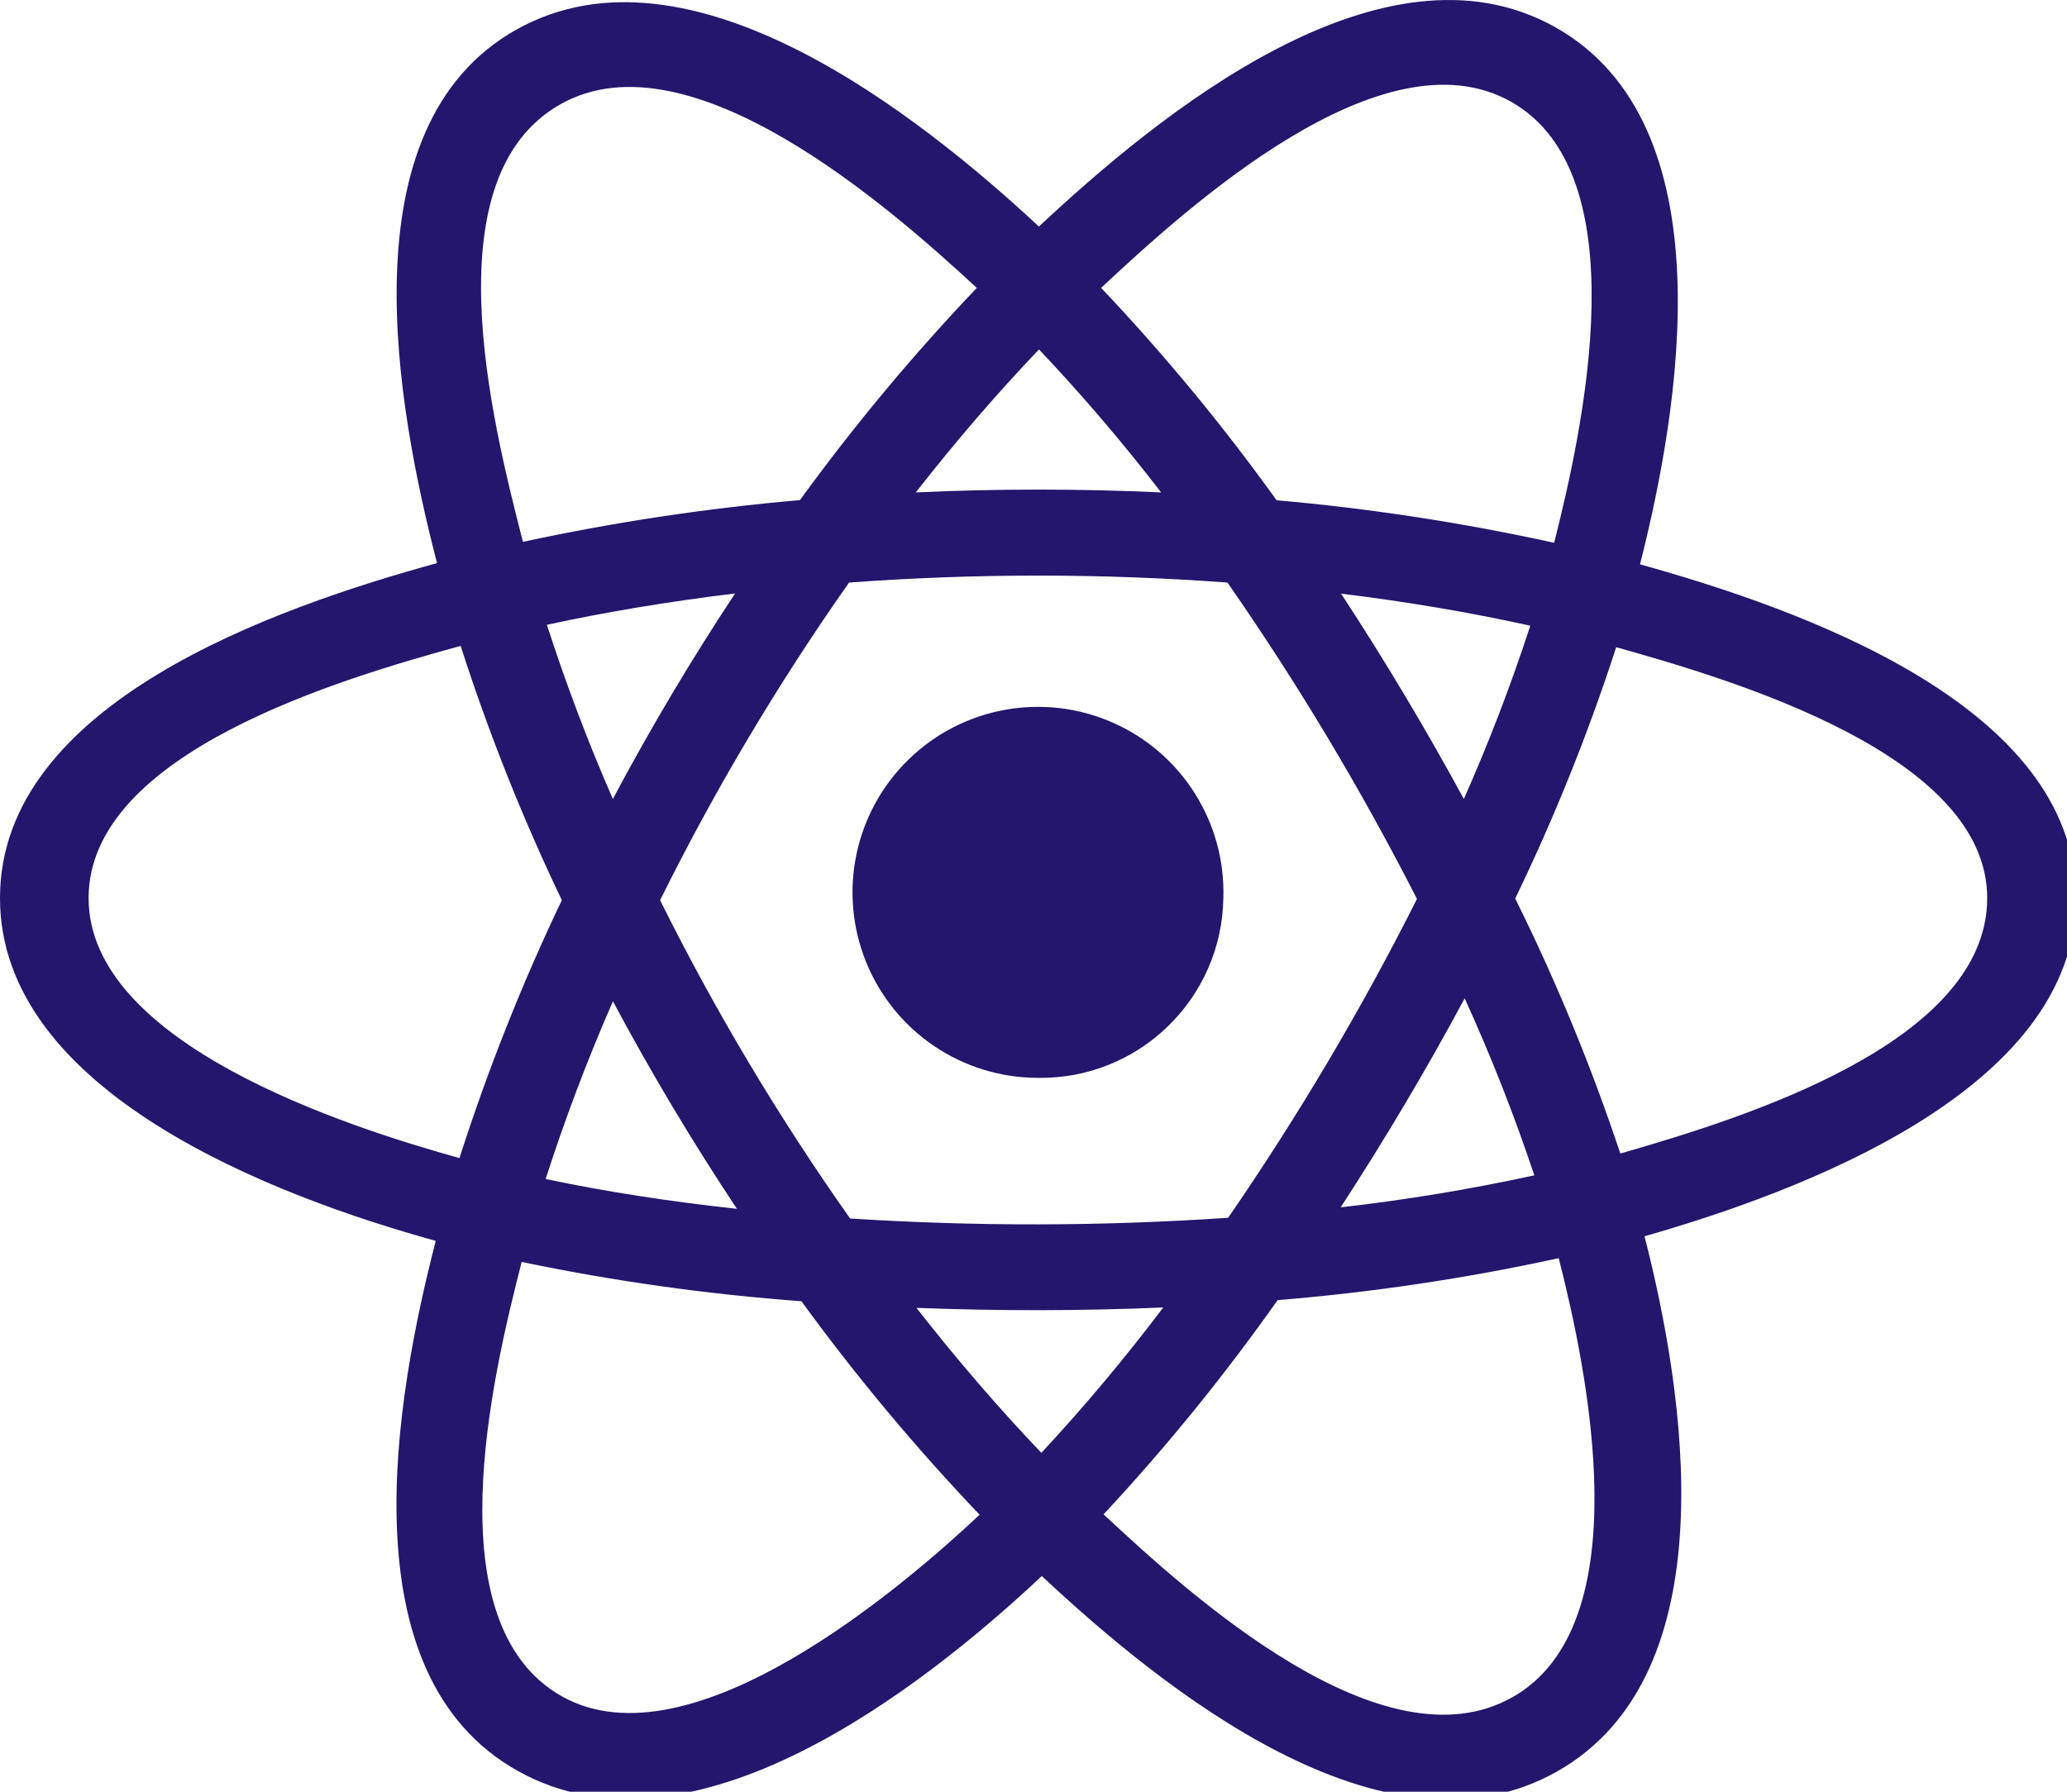
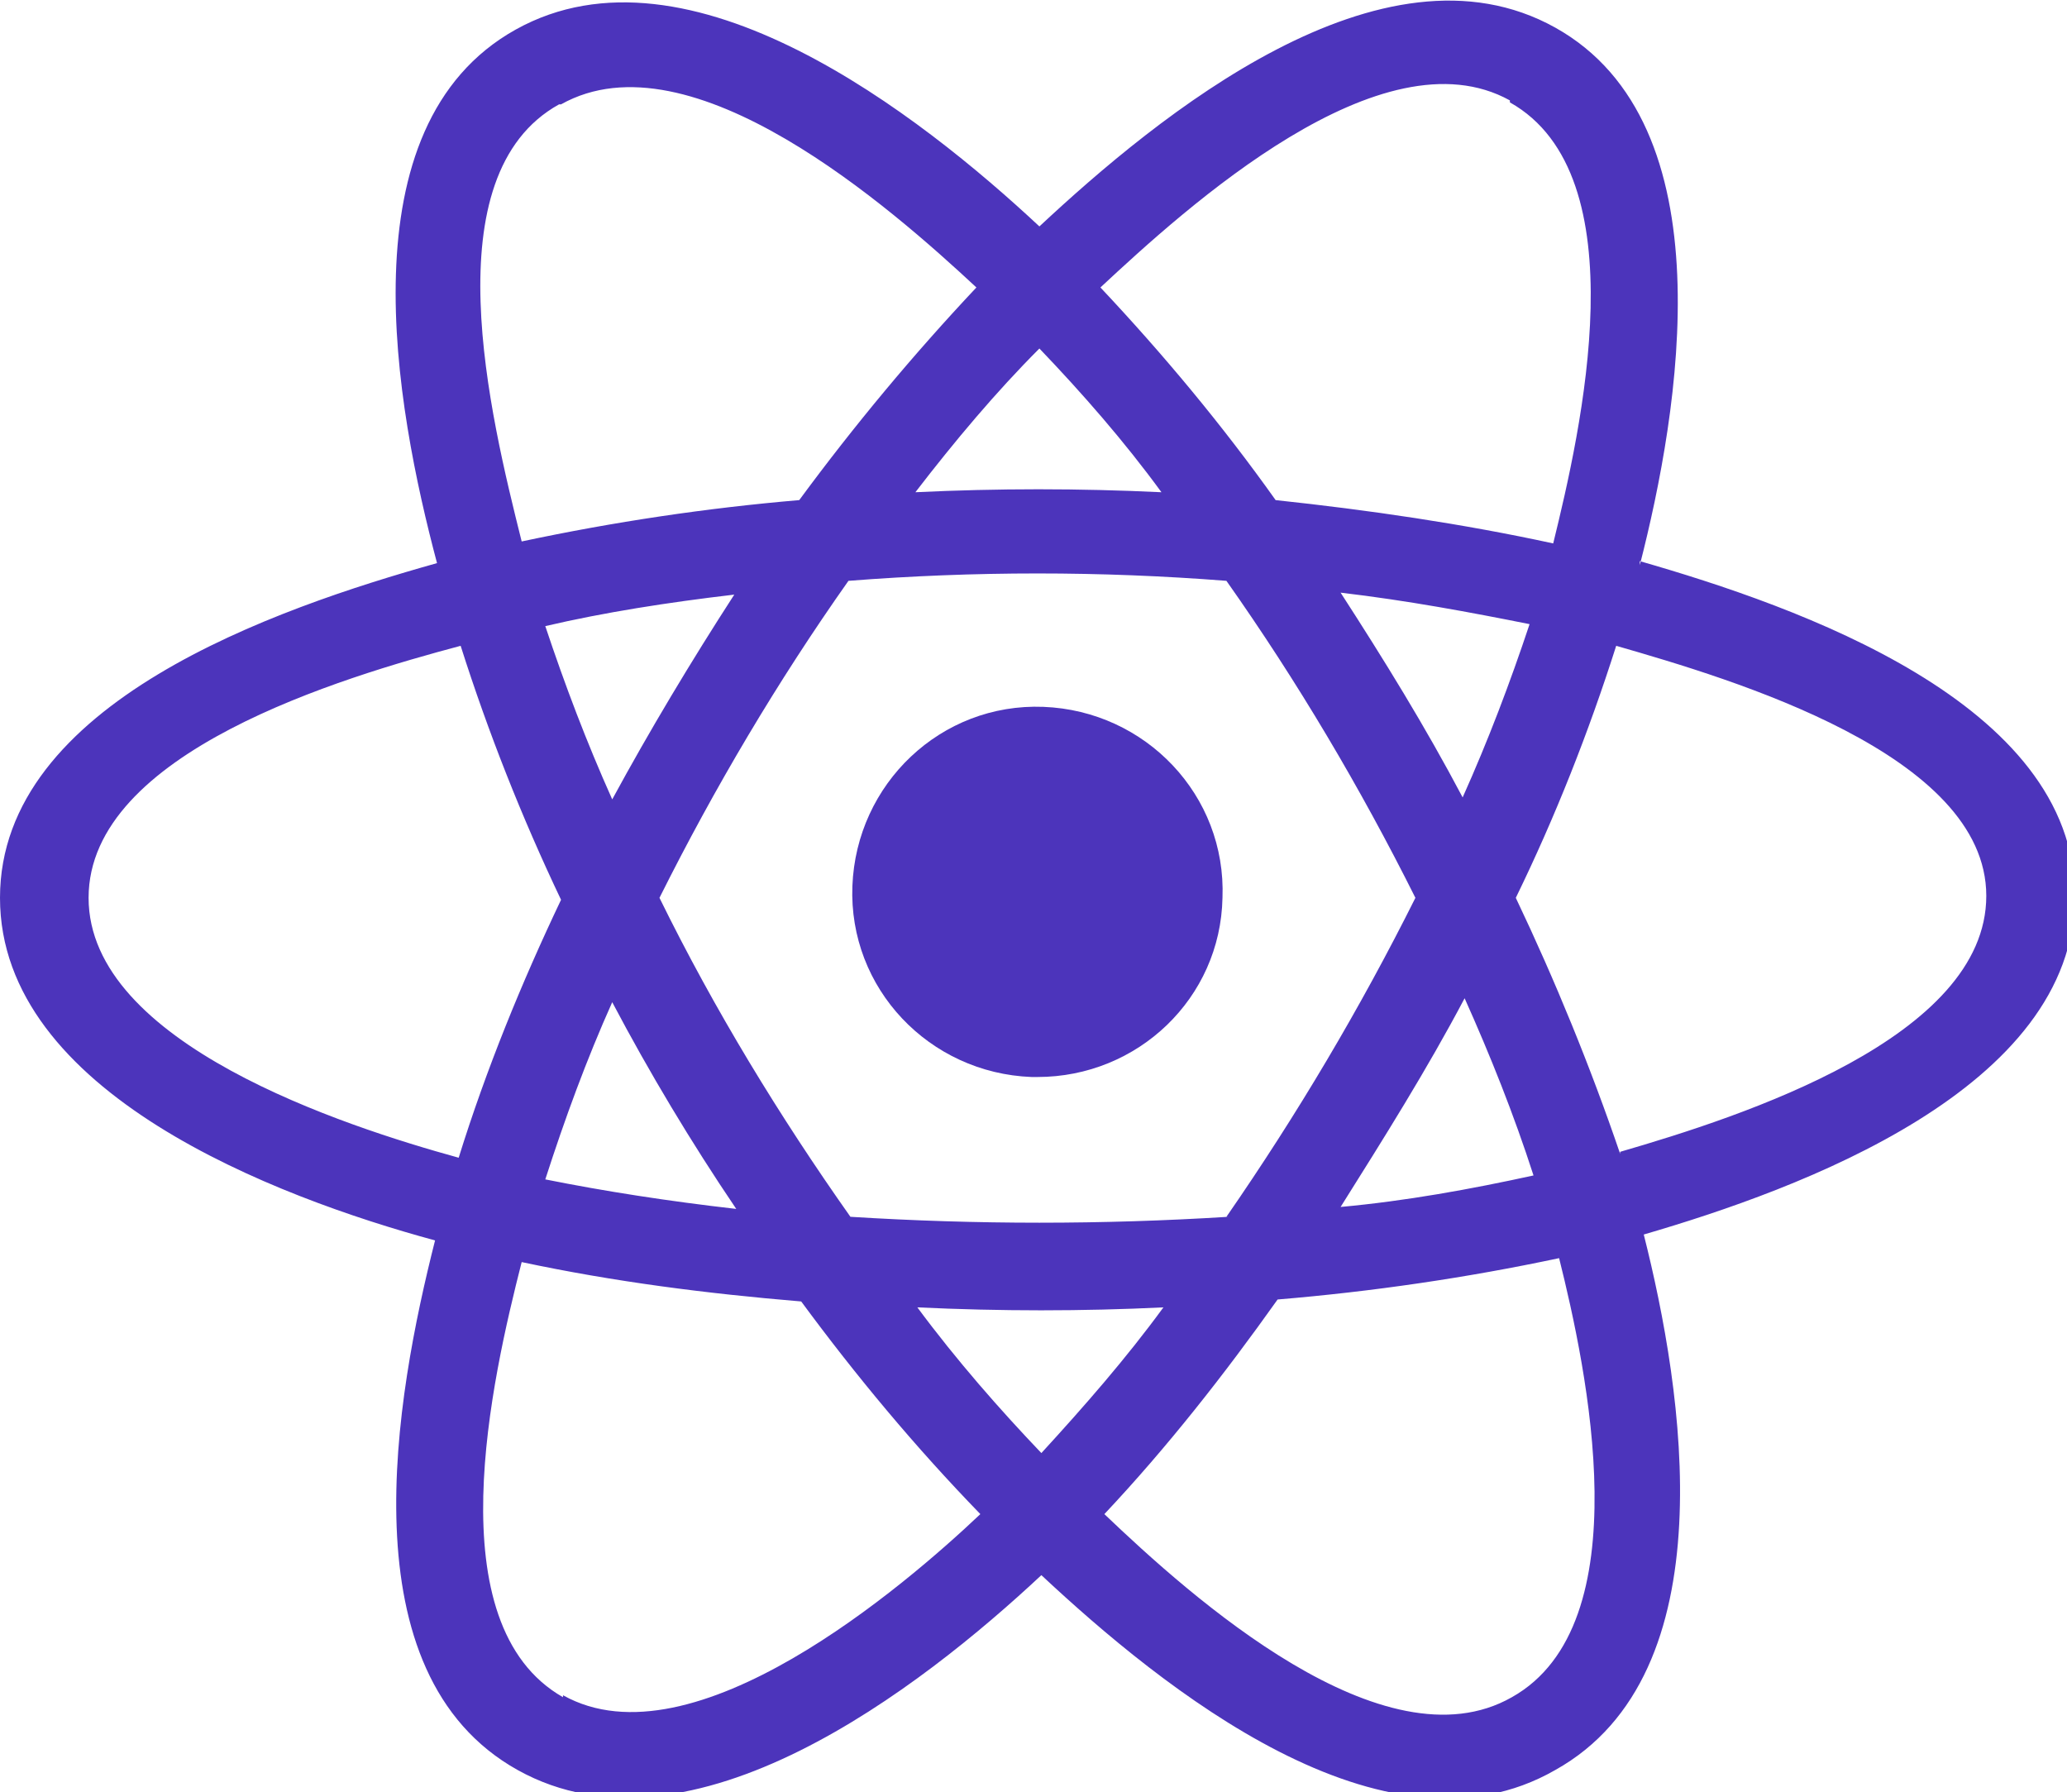
- <svg xmlns="http://www.w3.org/2000/svg" id="Group_12" data-name="Group 12" width="105" height="91" viewBox="0 0 105 91">
+ <svg xmlns="http://www.w3.org/2000/svg" id="Group_12" data-name="Group 12" version="1.1" viewBox="0 0 105 91">
  <defs>
-     <clipPath id="clip-path">
-       <rect id="Rectangle_5" data-name="Rectangle 5" width="105" height="91" fill="#24156d" />
-     </clipPath>
+     <style>
+       .cls-1 {
+         fill-rule: evenodd;
+       }
+ 
+       .cls-1, .cls-2 {
+         fill: #4c34bb;
+         stroke-width: 0px;
+       }
+     </style>
  </defs>
-   <g id="Group_11" data-name="Group 11" clip-path="url(#clip-path)">
-     <path id="Path_5" data-name="Path 5" d="M326.861,268.592a9.421,9.421,0,1,0-9.417,9.131,9.277,9.277,0,0,0,9.417-9.131" transform="translate(-264.717 -222.98)" fill="#24156d" />
-     <path id="Path_6" data-name="Path 6" d="M83.31,28.661C85.3,20.826,87.8,6.3,78.987,1.372,70.216-3.533,58.8,5.865,52.776,11.506c-6.009-5.585-17.743-14.942-26.547-10C17.462,6.426,20.165,20.714,22.2,28.6,14.02,30.85,0,35.7,0,45.612,0,55.5,14,60.773,22.135,63.023c-2.04,7.928-4.608,22.012,4.17,26.922,8.837,4.941,20.534-4.194,26.617-9.9,6.065,5.674,17.369,14.869,26.141,9.945,8.8-4.939,6.508-19.274,4.475-27.2,7.881-2.255,21.916-7.418,21.916-17.177,0-9.816-14.095-14.706-22.144-16.951m-1,29.926a100.734,100.734,0,0,0-5.34-12.953A100.628,100.628,0,0,0,82.1,32.87c5.9,1.659,18.846,5.45,18.846,12.742,0,7.361-12.422,11.188-18.638,12.975M76.806,86.212c-6.545,3.673-16.268-5.119-20.747-9.3A103.168,103.168,0,0,0,64.9,66.032,108.149,108.149,0,0,0,79.181,63.9c1.43,5.609,4.2,18.625-2.375,22.315m-48.25-.052C22.01,82.5,25,69.932,26.5,64.093a108.966,108.966,0,0,0,14.211,1.995,107,107,0,0,0,9.052,10.844c-3.8,3.568-14.634,12.905-21.21,9.229M4.5,45.612c0-7.388,12.867-11.152,18.9-12.807a102.807,102.807,0,0,0,5.14,12.913,104.367,104.367,0,0,0-5.2,13.1c-5.755-1.6-18.839-5.81-18.839-13.2M28.486,5.285C35.058,1.6,45.256,10.58,49.619,14.624A105.345,105.345,0,0,0,40.636,25.4a113.26,113.26,0,0,0-14.072,2.12C24.927,21.164,21.92,8.97,28.486,5.285M68.121,30.15c3.365.412,6.588.959,9.615,1.629a91.344,91.344,0,0,1-3.375,8.8q-2.9-5.336-6.24-10.434m-15.343-12.4a94.177,94.177,0,0,1,6.206,7.264q-6.229-.286-12.464,0c2.049-2.619,4.148-5.053,6.258-7.261M31.132,40.58a94.5,94.5,0,0,1-3.351-8.847c3.009-.653,6.217-1.186,9.56-1.591q-3.356,5.074-6.21,10.439m6.305,20.814c-3.453-.374-6.711-.88-9.719-1.515a96.026,96.026,0,0,1,3.418-9.026q2.89,5.412,6.3,10.541M52.9,73.788c-2.135-2.234-4.265-4.7-6.345-7.362,4.176.159,8.36.159,12.536-.021A93.555,93.555,0,0,1,52.9,73.788M74.4,50.7a91.009,91.009,0,0,1,3.541,8.994,98.278,98.278,0,0,1-9.837,1.626c2.247-3.455,4.356-6.995,6.3-10.62m-12.02,11.15a145.814,145.814,0,0,1-19.2.036,122.765,122.765,0,0,1-9.653-16.165,122.694,122.694,0,0,1,9.6-16.134,131,131,0,0,1,19.222,0,137.552,137.552,0,0,1,9.627,16.069,137.591,137.591,0,0,1-9.591,16.191M76.737,5.155c6.574,3.677,3.648,16.734,2.212,22.413a111.055,111.055,0,0,0-14.1-2.16,103.257,103.257,0,0,0-8.914-10.787c4.419-4.131,14.291-13.107,20.8-9.466" transform="translate(0 0)" fill="#24156d" fill-rule="evenodd" />
+   <g id="Group_11" data-name="Group 11">
+     <path id="Path_5" data-name="Path 5" class="cls-2" d="M62.1,45.6c.2-5.2-3.9-9.5-9.1-9.7-5.2-.2-9.5,3.9-9.7,9.1-.2,5.2,3.9,9.5,9.1,9.7,0,0,.2,0,.3,0,5.1,0,9.3-4,9.4-9.1" />
+     <path id="Path_6" data-name="Path 6" class="cls-1" d="M83.3,28.7c2-7.8,4.5-22.4-4.3-27.3-8.8-4.9-20.2,4.5-26.2,10.1C46.8,5.9,35-3.4,26.2,1.5c-8.8,4.9-6.1,19.2-4,27.1C14,30.9,0,35.7,0,45.6s14,15.2,22.1,17.4c-2,7.9-4.6,22,4.2,26.9,8.8,4.9,20.5-4.2,26.6-9.9,6.1,5.7,17.4,14.9,26.1,9.9,8.8-4.9,6.5-19.3,4.5-27.2,7.9-2.3,21.9-7.4,21.9-17.2s-14.1-14.7-22.1-17M82.3,58.6c-1.5-4.4-3.3-8.8-5.3-13,2-4.1,3.7-8.4,5.1-12.8,5.9,1.7,18.8,5.5,18.8,12.7s-12.4,11.2-18.6,13M76.8,86.2c-6.5,3.7-16.3-5.1-20.7-9.3,3.2-3.4,6.1-7.1,8.8-10.9,4.8-.4,9.6-1.1,14.3-2.1,1.4,5.6,4.2,18.6-2.4,22.3M28.6,86.2c-6.5-3.7-3.6-16.2-2.1-22.1,4.7,1,9.4,1.6,14.2,2,2.8,3.8,5.8,7.4,9.1,10.8-3.8,3.6-14.6,12.9-21.2,9.2M4.5,45.6c0-7.4,12.9-11.2,18.9-12.8,1.4,4.4,3.1,8.7,5.1,12.9-2,4.2-3.8,8.6-5.2,13.1-5.8-1.6-18.8-5.8-18.8-13.2M28.5,5.3c6.6-3.7,16.8,5.3,21.1,9.3-3.2,3.4-6.2,7-9,10.8-4.7.4-9.4,1.1-14.1,2.1-1.6-6.4-4.6-18.6,1.9-22.2M68.1,30.1c3.4.4,6.6,1,9.6,1.6-1,3-2.1,5.9-3.4,8.8-1.9-3.6-4-7-6.2-10.4M52.8,17.7c2.2,2.3,4.3,4.7,6.2,7.3-4.2-.2-8.3-.2-12.5,0,2-2.6,4.1-5.1,6.3-7.3M31.1,40.6c-1.3-2.9-2.4-5.8-3.4-8.8,3-.7,6.2-1.2,9.6-1.6-2.2,3.4-4.3,6.9-6.2,10.4M37.4,61.4c-3.5-.4-6.7-.9-9.7-1.5,1-3.1,2.1-6.1,3.4-9,1.9,3.6,4,7.1,6.3,10.5M52.9,73.8c-2.1-2.2-4.3-4.7-6.3-7.4,4.2.2,8.4.2,12.5,0-1.9,2.6-4,5-6.2,7.4M74.4,50.7c1.3,2.9,2.5,5.9,3.5,9-3.2.7-6.5,1.3-9.8,1.6,2.2-3.5,4.4-7,6.3-10.6M62.4,61.8c-6.4.4-12.8.4-19.2,0-3.6-5.1-6.9-10.5-9.7-16.2,2.8-5.6,6-11,9.6-16.1,6.4-.5,12.8-.5,19.2,0,3.6,5.1,6.8,10.5,9.6,16.1-2.8,5.6-6,11-9.6,16.2M76.7,5.2c6.6,3.7,3.6,16.7,2.2,22.4-4.6-1-9.4-1.7-14.1-2.2-2.7-3.8-5.7-7.4-8.9-10.8,4.4-4.1,14.3-13.1,20.8-9.5" />
  </g>
</svg>
